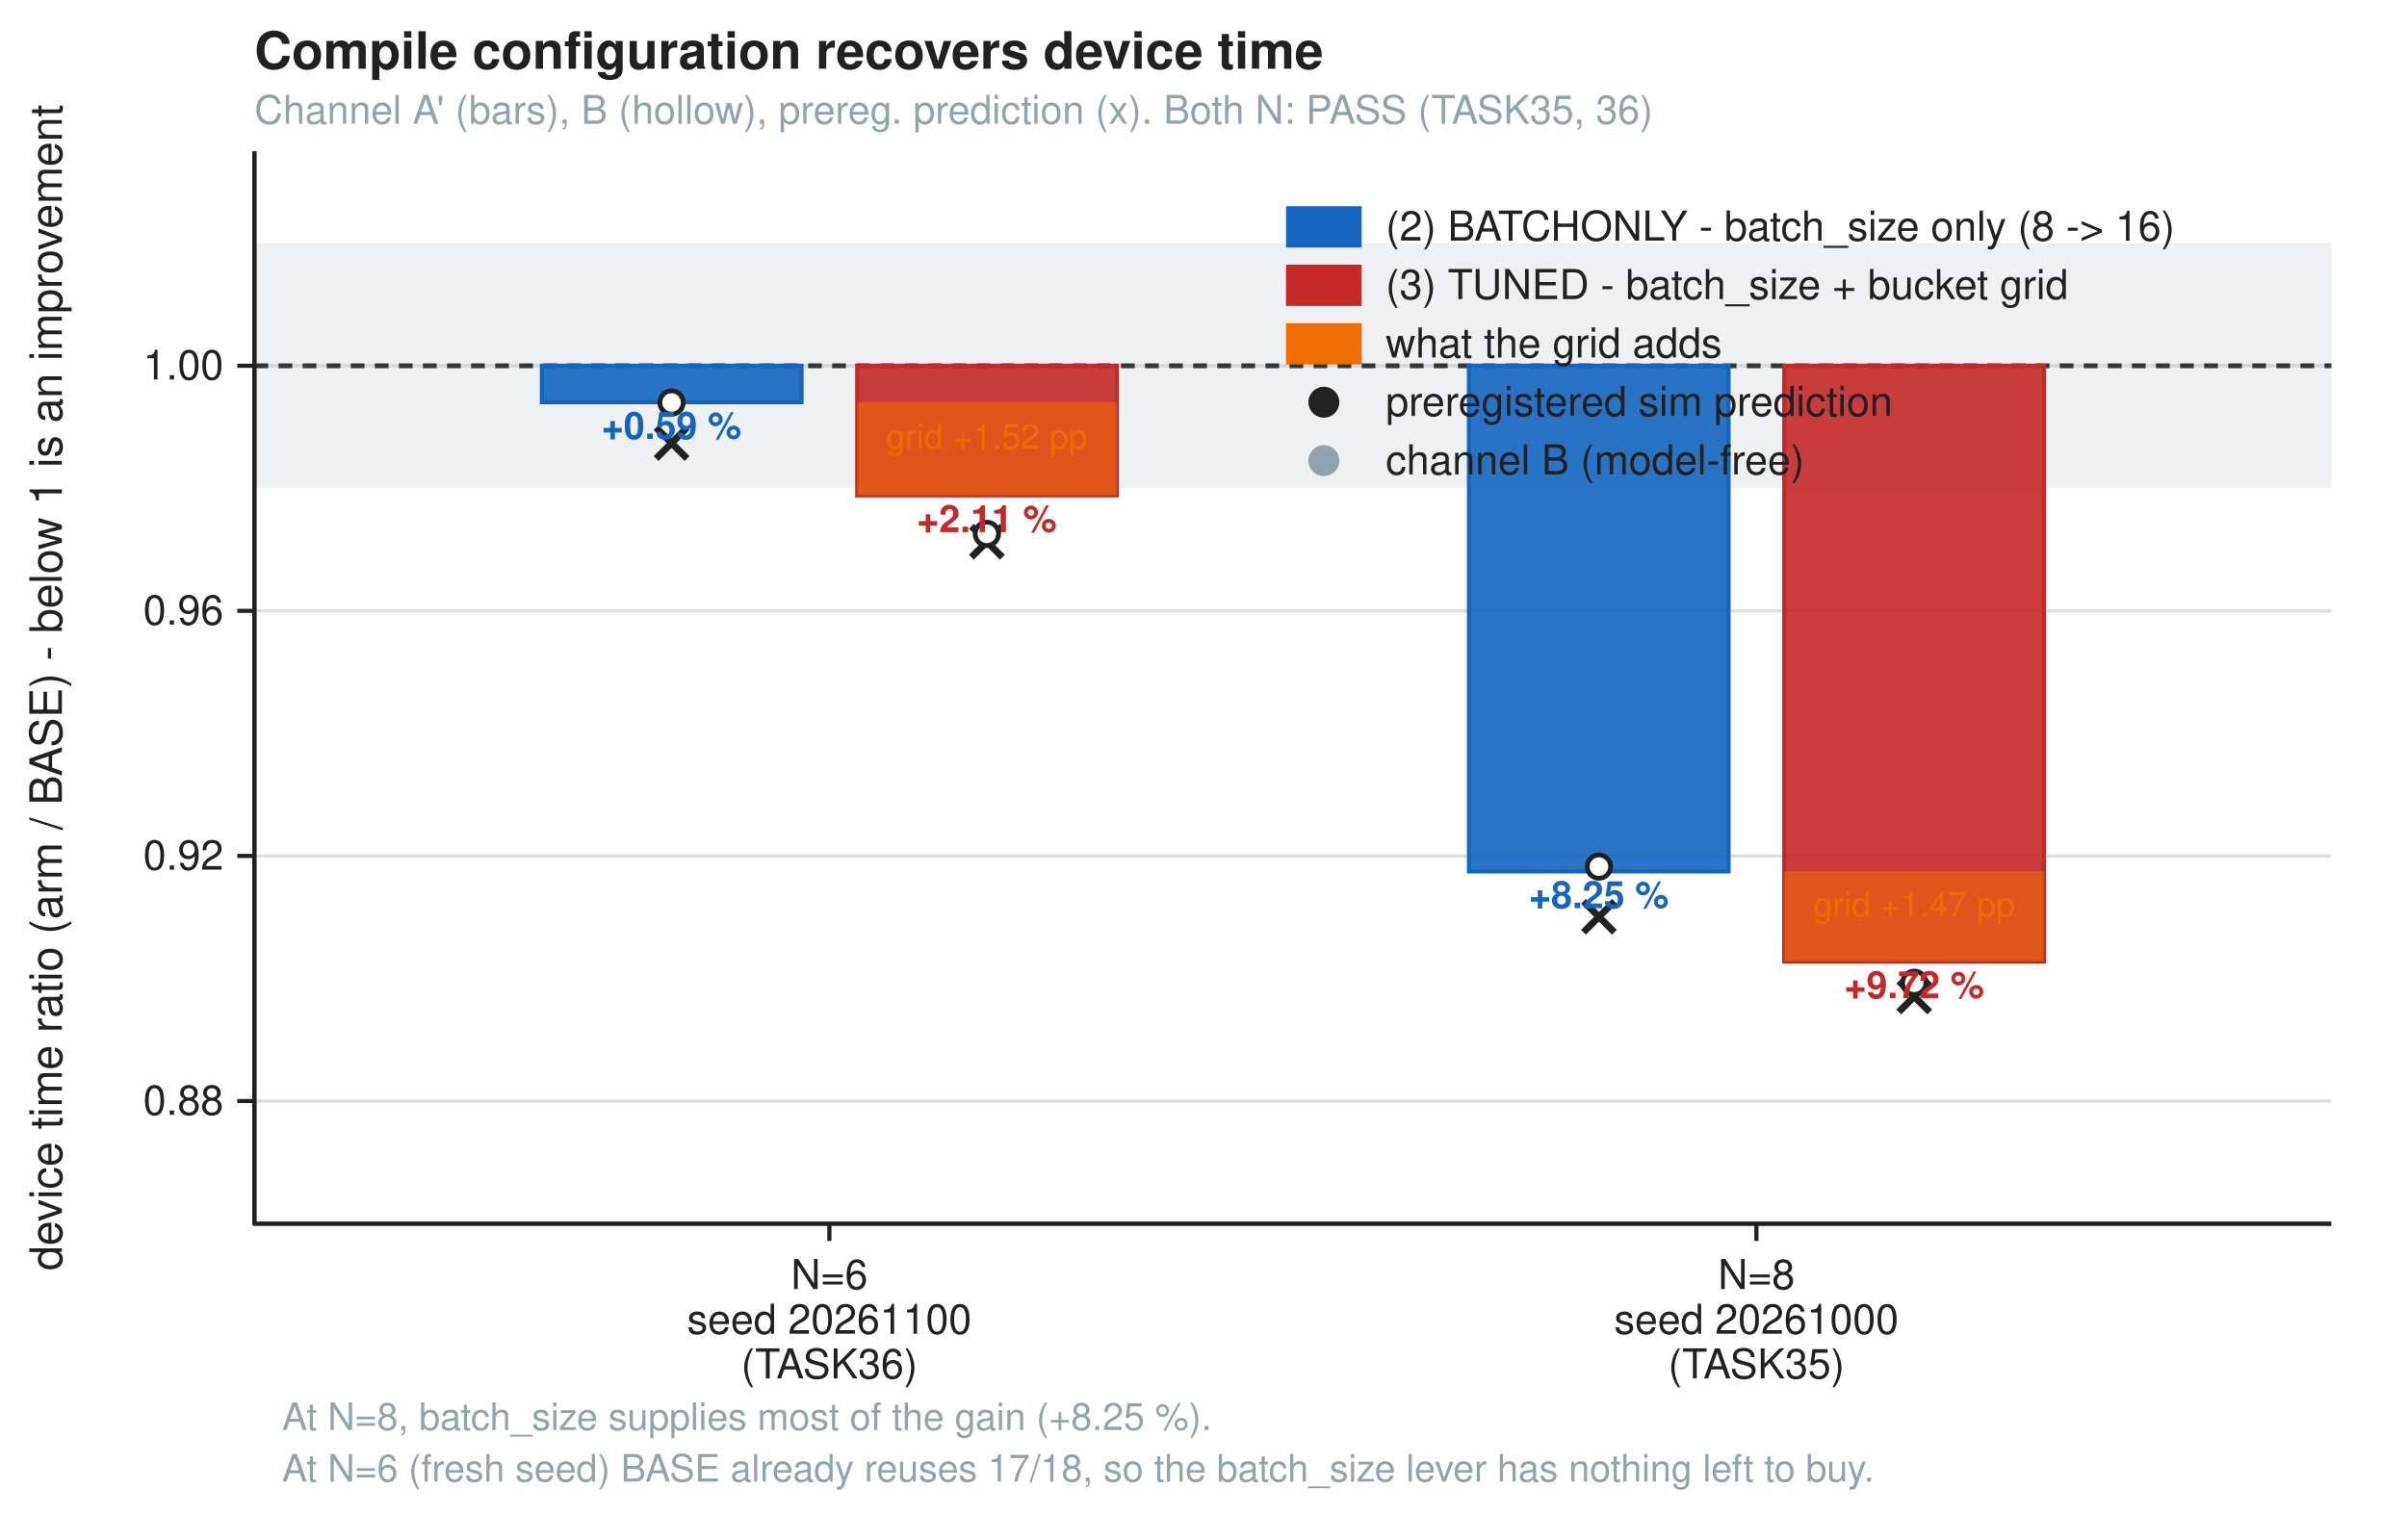
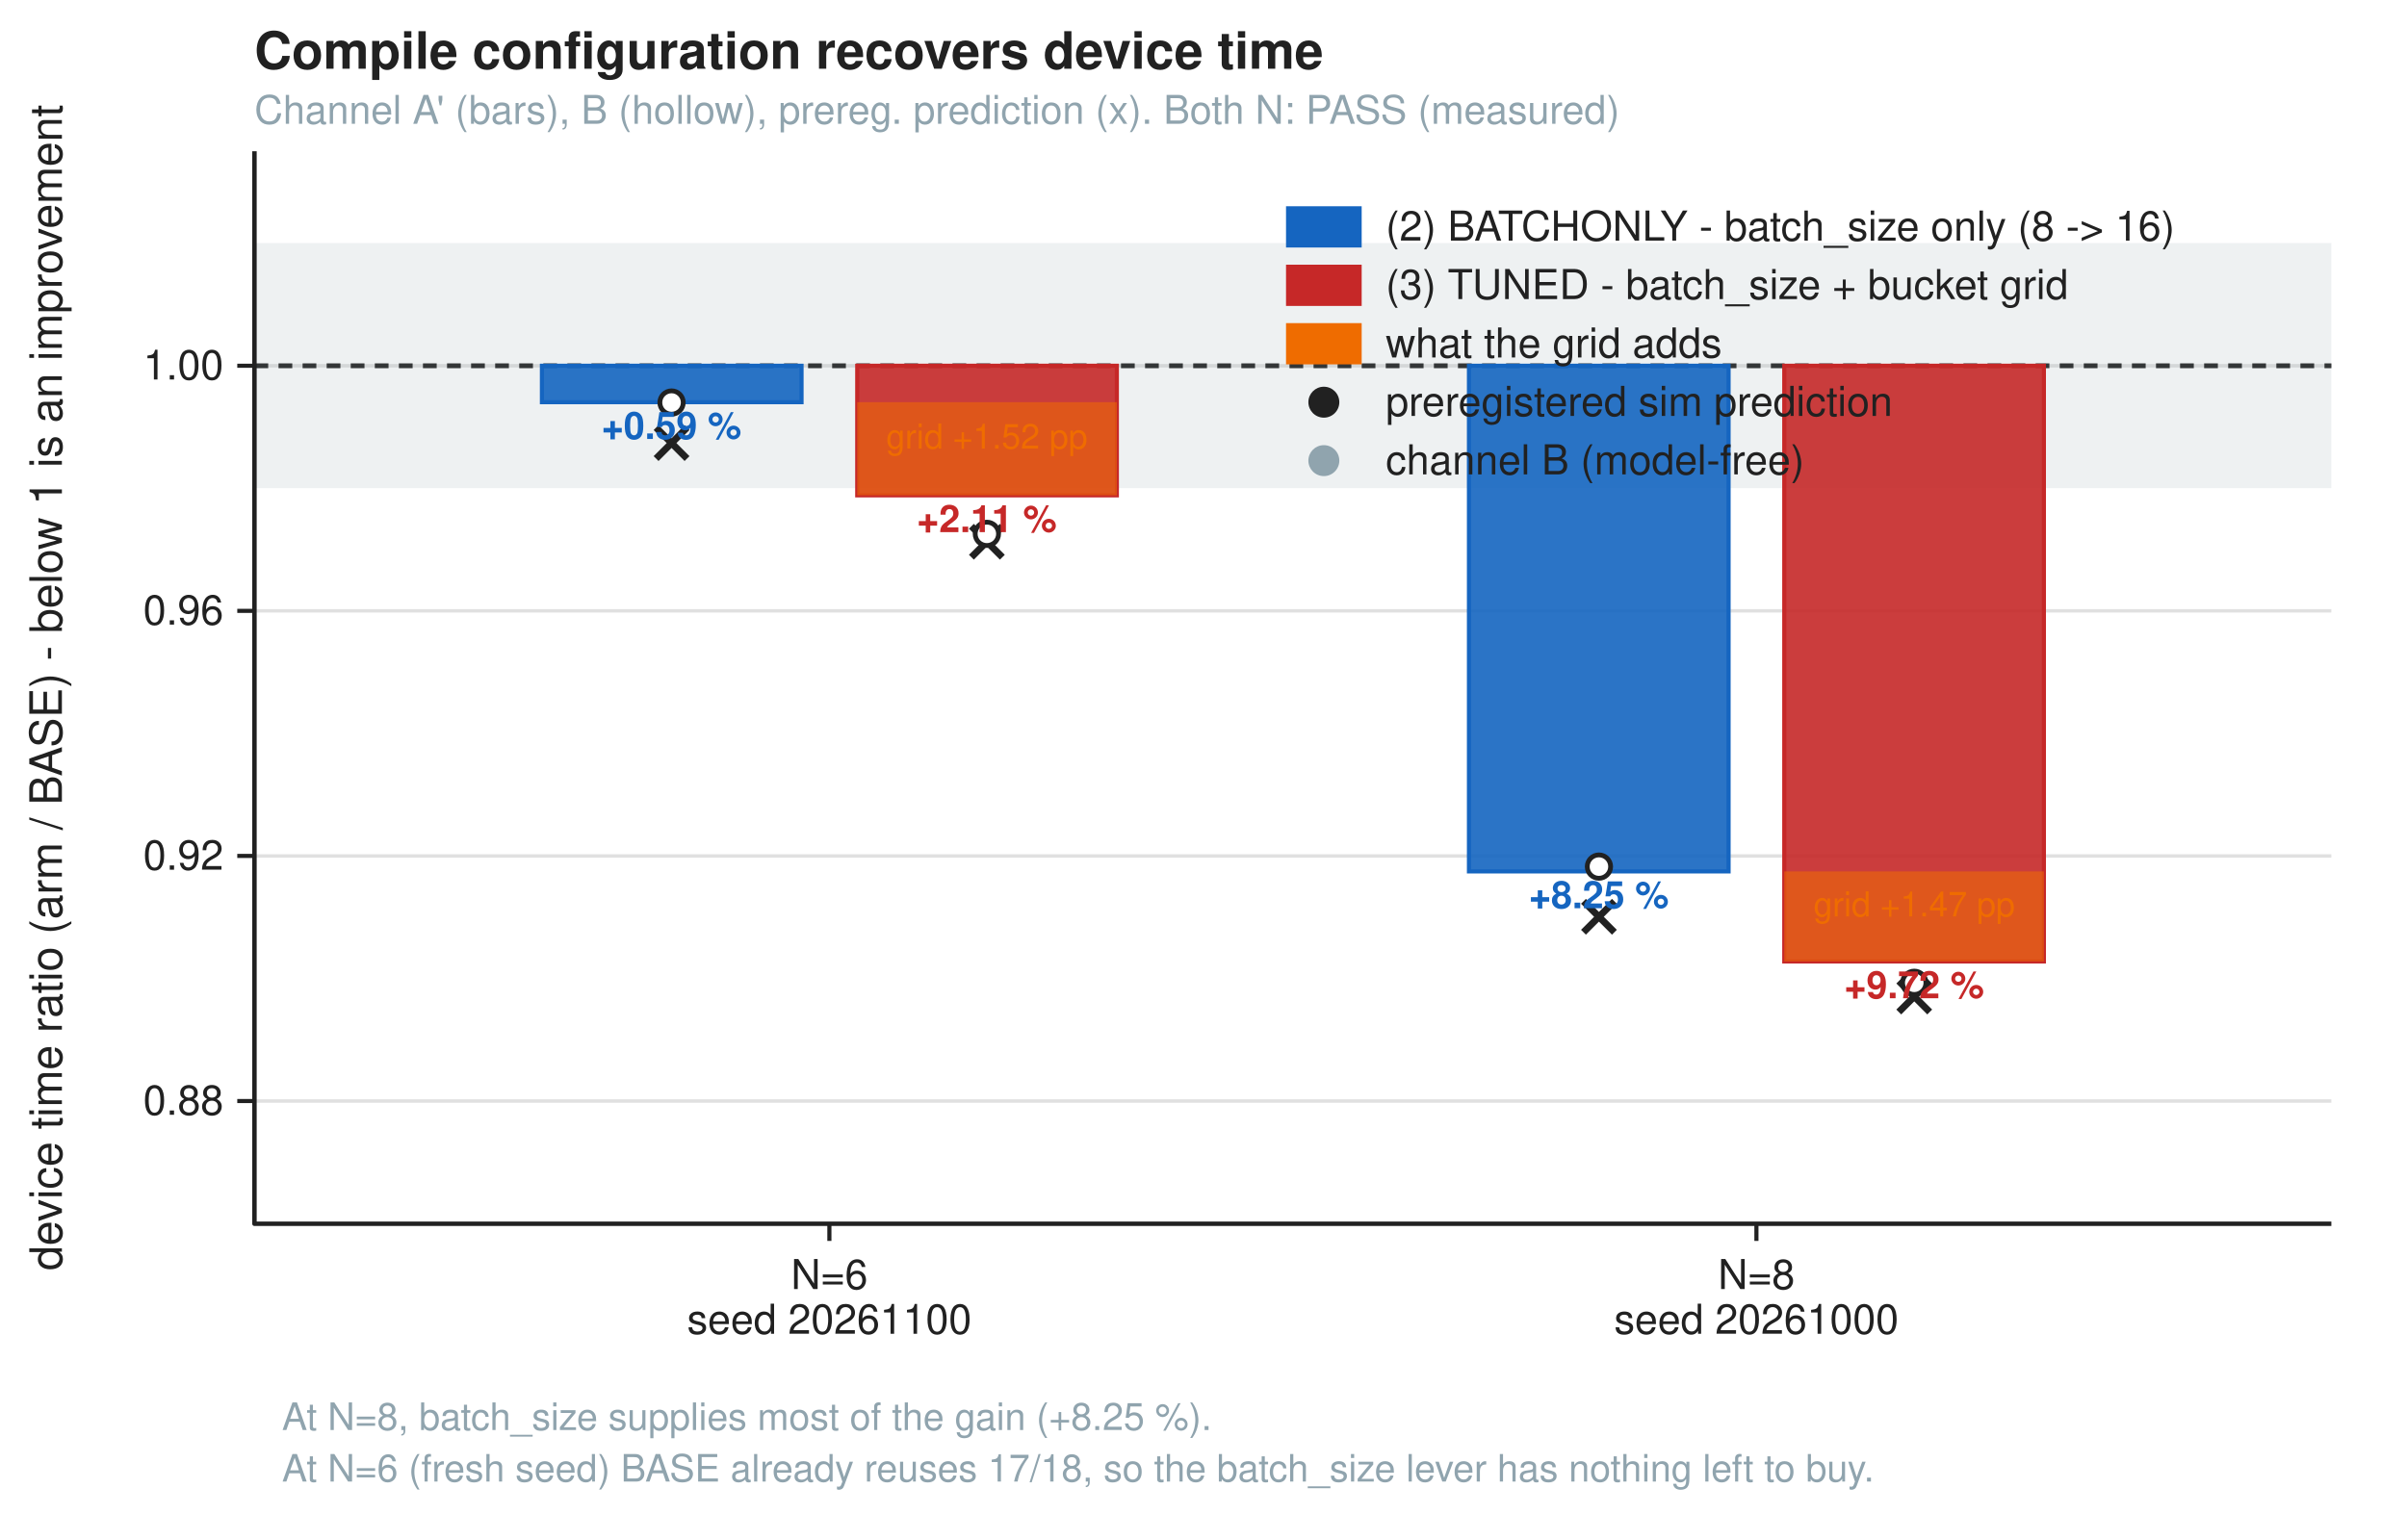
<svg xmlns="http://www.w3.org/2000/svg" width="700" height="448" viewBox="0 0 700 448">
  <rect width="700" height="448" fill="#ffffff" />
  <path d="M74.0,320.3 L678.0,320.3" fill="none" stroke="#e0e0e0" stroke-width="1" stroke-opacity="1.0" stroke-linejoin="round" />
  <path d="M74.0,249.0 L678.0,249.0" fill="none" stroke="#e0e0e0" stroke-width="1" stroke-opacity="1.0" stroke-linejoin="round" />
  <path d="M74.0,177.7 L678.0,177.7" fill="none" stroke="#e0e0e0" stroke-width="1" stroke-opacity="1.0" stroke-linejoin="round" />
  <path d="M74.0,106.4 L678.0,106.4" fill="none" stroke="#e0e0e0" stroke-width="1" stroke-opacity="1.0" stroke-linejoin="round" />
  <path d="M74.0,106.4 L678.0,106.4" fill="none" stroke="#212121" stroke-width="1.4" stroke-opacity="1.0" stroke-linejoin="round" stroke-dasharray="4 3" />
  <rect x="74.0" y="70.7" width="604.0" height="71.3" fill="#90a4ae" fill-opacity="0.16" />
  <rect x="157.6" y="106.4" width="75.5" height="10.6" fill="#1565c0" fill-opacity="0.9" stroke="#1565c0" stroke-width="1.2" />
  <rect x="249.3" y="106.4" width="75.5" height="37.7" fill="#c62828" fill-opacity="0.9" stroke="#c62828" stroke-width="1.2" />
  <rect x="249.3" y="117.0" width="75.5" height="27.1" fill="#ef6c00" fill-opacity="0.55" />
  <path d="M190.8,124.4 L199.8,133.4" fill="none" stroke="#212121" stroke-width="2" stroke-opacity="1.0" stroke-linejoin="round" />
  <path d="M190.8,133.4 L199.8,124.4" fill="none" stroke="#212121" stroke-width="2" stroke-opacity="1.0" stroke-linejoin="round" />
  <path d="M282.5,153.1 L291.5,162.1" fill="none" stroke="#212121" stroke-width="2" stroke-opacity="1.0" stroke-linejoin="round" />
  <path d="M282.5,162.1 L291.5,153.1" fill="none" stroke="#212121" stroke-width="2" stroke-opacity="1.0" stroke-linejoin="round" />
  <circle cx="195.3" cy="117.1" r="3.4" fill="#ffffff" stroke="#212121" stroke-width="1.4" />
  <circle cx="287.0" cy="155.3" r="3.4" fill="#ffffff" stroke="#212121" stroke-width="1.4" />
  <text x="195.3" y="127.7" font-size="11" text-anchor="middle" fill="#1565c0" font-weight="bold" font-family="Helvetica,Arial,sans-serif">+0.59 %</text>
  <text x="287.0" y="154.8" font-size="11" text-anchor="middle" fill="#c62828" font-weight="bold" font-family="Helvetica,Arial,sans-serif">+2.11 %</text>
  <text x="287.0" y="130.5" font-size="10" text-anchor="middle" fill="#ef6c00" font-weight="normal" font-family="Helvetica,Arial,sans-serif">grid +1.52 pp</text>
  <rect x="427.2" y="106.4" width="75.5" height="147.1" fill="#1565c0" fill-opacity="0.9" stroke="#1565c0" stroke-width="1.2" />
  <rect x="518.9" y="106.4" width="75.5" height="173.3" fill="#c62828" fill-opacity="0.9" stroke="#c62828" stroke-width="1.2" />
  <rect x="518.9" y="253.5" width="75.5" height="26.2" fill="#ef6c00" fill-opacity="0.55" />
  <path d="M460.5,262.2 L469.5,271.2" fill="none" stroke="#212121" stroke-width="2" stroke-opacity="1.0" stroke-linejoin="round" />
  <path d="M460.5,271.2 L469.5,262.2" fill="none" stroke="#212121" stroke-width="2" stroke-opacity="1.0" stroke-linejoin="round" />
  <path d="M552.2,285.4 L561.2,294.4" fill="none" stroke="#212121" stroke-width="2" stroke-opacity="1.0" stroke-linejoin="round" />
  <path d="M552.2,294.4 L561.2,285.4" fill="none" stroke="#212121" stroke-width="2" stroke-opacity="1.0" stroke-linejoin="round" />
  <circle cx="465.0" cy="252.1" r="3.4" fill="#ffffff" stroke="#212121" stroke-width="1.4" />
  <circle cx="556.7" cy="285.9" r="3.4" fill="#ffffff" stroke="#212121" stroke-width="1.4" />
  <text x="465.0" y="264.2" font-size="11" text-anchor="middle" fill="#1565c0" font-weight="bold" font-family="Helvetica,Arial,sans-serif">+8.25 %</text>
  <text x="556.7" y="290.4" font-size="11" text-anchor="middle" fill="#c62828" font-weight="bold" font-family="Helvetica,Arial,sans-serif">+9.72 %</text>
  <text x="556.7" y="266.6" font-size="10" text-anchor="middle" fill="#ef6c00" font-weight="normal" font-family="Helvetica,Arial,sans-serif">grid +1.47 pp</text>
  <path d="M74.0,44.0 L74.0,356.0 L678.0,356.0" fill="none" stroke="#212121" stroke-width="1.3" stroke-opacity="1.0" stroke-linejoin="round" />
  <path d="M241.2,356.0 L241.2,361.0" fill="none" stroke="#212121" stroke-width="1.2" stroke-opacity="1.0" stroke-linejoin="round" />
  <text x="241.2" y="375.0" font-size="12" text-anchor="middle" fill="#212121" font-weight="normal" font-family="Helvetica,Arial,sans-serif">N=6</text>
  <text x="241.2" y="388.0" font-size="12" text-anchor="middle" fill="#212121" font-weight="normal" font-family="Helvetica,Arial,sans-serif">seed 20261100</text>
-   <text x="241.2" y="401.0" font-size="12" text-anchor="middle" fill="#212121" font-weight="normal" font-family="Helvetica,Arial,sans-serif">(TASK36)</text>
  <path d="M510.8,356.0 L510.8,361.0" fill="none" stroke="#212121" stroke-width="1.2" stroke-opacity="1.0" stroke-linejoin="round" />
  <text x="510.8" y="375.0" font-size="12" text-anchor="middle" fill="#212121" font-weight="normal" font-family="Helvetica,Arial,sans-serif">N=8</text>
  <text x="510.8" y="388.0" font-size="12" text-anchor="middle" fill="#212121" font-weight="normal" font-family="Helvetica,Arial,sans-serif">seed 20261000</text>
-   <text x="510.8" y="401.0" font-size="12" text-anchor="middle" fill="#212121" font-weight="normal" font-family="Helvetica,Arial,sans-serif">(TASK35)</text>
  <path d="M69.0,320.3 L74.0,320.3" fill="none" stroke="#212121" stroke-width="1.2" stroke-opacity="1.0" stroke-linejoin="round" />
  <text x="65.0" y="324.3" font-size="12" text-anchor="end" fill="#212121" font-weight="normal" font-family="Helvetica,Arial,sans-serif">0.88</text>
  <path d="M69.0,249.0 L74.0,249.0" fill="none" stroke="#212121" stroke-width="1.2" stroke-opacity="1.0" stroke-linejoin="round" />
  <text x="65.0" y="253.0" font-size="12" text-anchor="end" fill="#212121" font-weight="normal" font-family="Helvetica,Arial,sans-serif">0.92</text>
  <path d="M69.0,177.7 L74.0,177.7" fill="none" stroke="#212121" stroke-width="1.2" stroke-opacity="1.0" stroke-linejoin="round" />
  <text x="65.0" y="181.7" font-size="12" text-anchor="end" fill="#212121" font-weight="normal" font-family="Helvetica,Arial,sans-serif">0.96</text>
  <path d="M69.0,106.4 L74.0,106.4" fill="none" stroke="#212121" stroke-width="1.2" stroke-opacity="1.0" stroke-linejoin="round" />
  <text x="65.0" y="110.4" font-size="12" text-anchor="end" fill="#212121" font-weight="normal" font-family="Helvetica,Arial,sans-serif">1.00</text>
  <text x="18.0" y="200.0" font-size="13" text-anchor="middle" fill="#212121" font-weight="normal" font-family="Helvetica,Arial,sans-serif" transform="rotate(-90 18.0 200.0)">device time ratio (arm / BASE) - below 1 is an improvement</text>
  <text x="74.0" y="20.0" font-size="15" text-anchor="start" fill="#212121" font-weight="bold" font-family="Helvetica,Arial,sans-serif">Compile configuration recovers device time</text>
-   <text x="74.0" y="36.0" font-size="11.5" text-anchor="start" fill="#90a4ae" font-weight="normal" font-family="Helvetica,Arial,sans-serif">Channel A' (bars), B (hollow), prereg. prediction (x). Both N: PASS (TASK35, 36)</text>
+   <text x="74.0" y="36.0" font-size="11.5" text-anchor="start" fill="#90a4ae" font-weight="normal" font-family="Helvetica,Arial,sans-serif">Channel A' (bars), B (hollow), prereg. prediction (x). Both N: PASS (measured)</text>
  <rect x="374.0" y="60.0" width="22.0" height="12.0" fill="#1565c0" fill-opacity="1.0" />
  <text x="403.0" y="70.0" font-size="12" text-anchor="start" fill="#212121" font-weight="normal" font-family="Helvetica,Arial,sans-serif">(2) BATCHONLY - batch_size only (8 -&gt; 16)</text>
  <rect x="374.0" y="77.0" width="22.0" height="12.0" fill="#c62828" fill-opacity="1.0" />
  <text x="403.0" y="87.0" font-size="12" text-anchor="start" fill="#212121" font-weight="normal" font-family="Helvetica,Arial,sans-serif">(3) TUNED - batch_size + bucket grid</text>
  <rect x="374.0" y="94.0" width="22.0" height="12.0" fill="#ef6c00" fill-opacity="1.0" />
  <text x="403.0" y="104.0" font-size="12" text-anchor="start" fill="#212121" font-weight="normal" font-family="Helvetica,Arial,sans-serif">what the grid adds</text>
  <circle cx="385.0" cy="117.0" r="4.5" fill="#212121" stroke="#212121" stroke-width="0" />
  <text x="403.0" y="121.0" font-size="12" text-anchor="start" fill="#212121" font-weight="normal" font-family="Helvetica,Arial,sans-serif">preregistered sim prediction</text>
  <circle cx="385.0" cy="134.0" r="4.5" fill="#90a4ae" stroke="#90a4ae" stroke-width="0" />
  <text x="403.0" y="138.0" font-size="12" text-anchor="start" fill="#212121" font-weight="normal" font-family="Helvetica,Arial,sans-serif">channel B (model-free)</text>
  <text x="82.0" y="416.0" font-size="11" text-anchor="start" fill="#90a4ae" font-weight="normal" font-family="Helvetica,Arial,sans-serif">At N=8, batch_size supplies most of the gain (+8.25 %).</text>
  <text x="82.0" y="431.0" font-size="11" text-anchor="start" fill="#90a4ae" font-weight="normal" font-family="Helvetica,Arial,sans-serif">At N=6 (fresh seed) BASE already reuses 17/18, so the batch_size lever has nothing left to buy.</text>
</svg>
